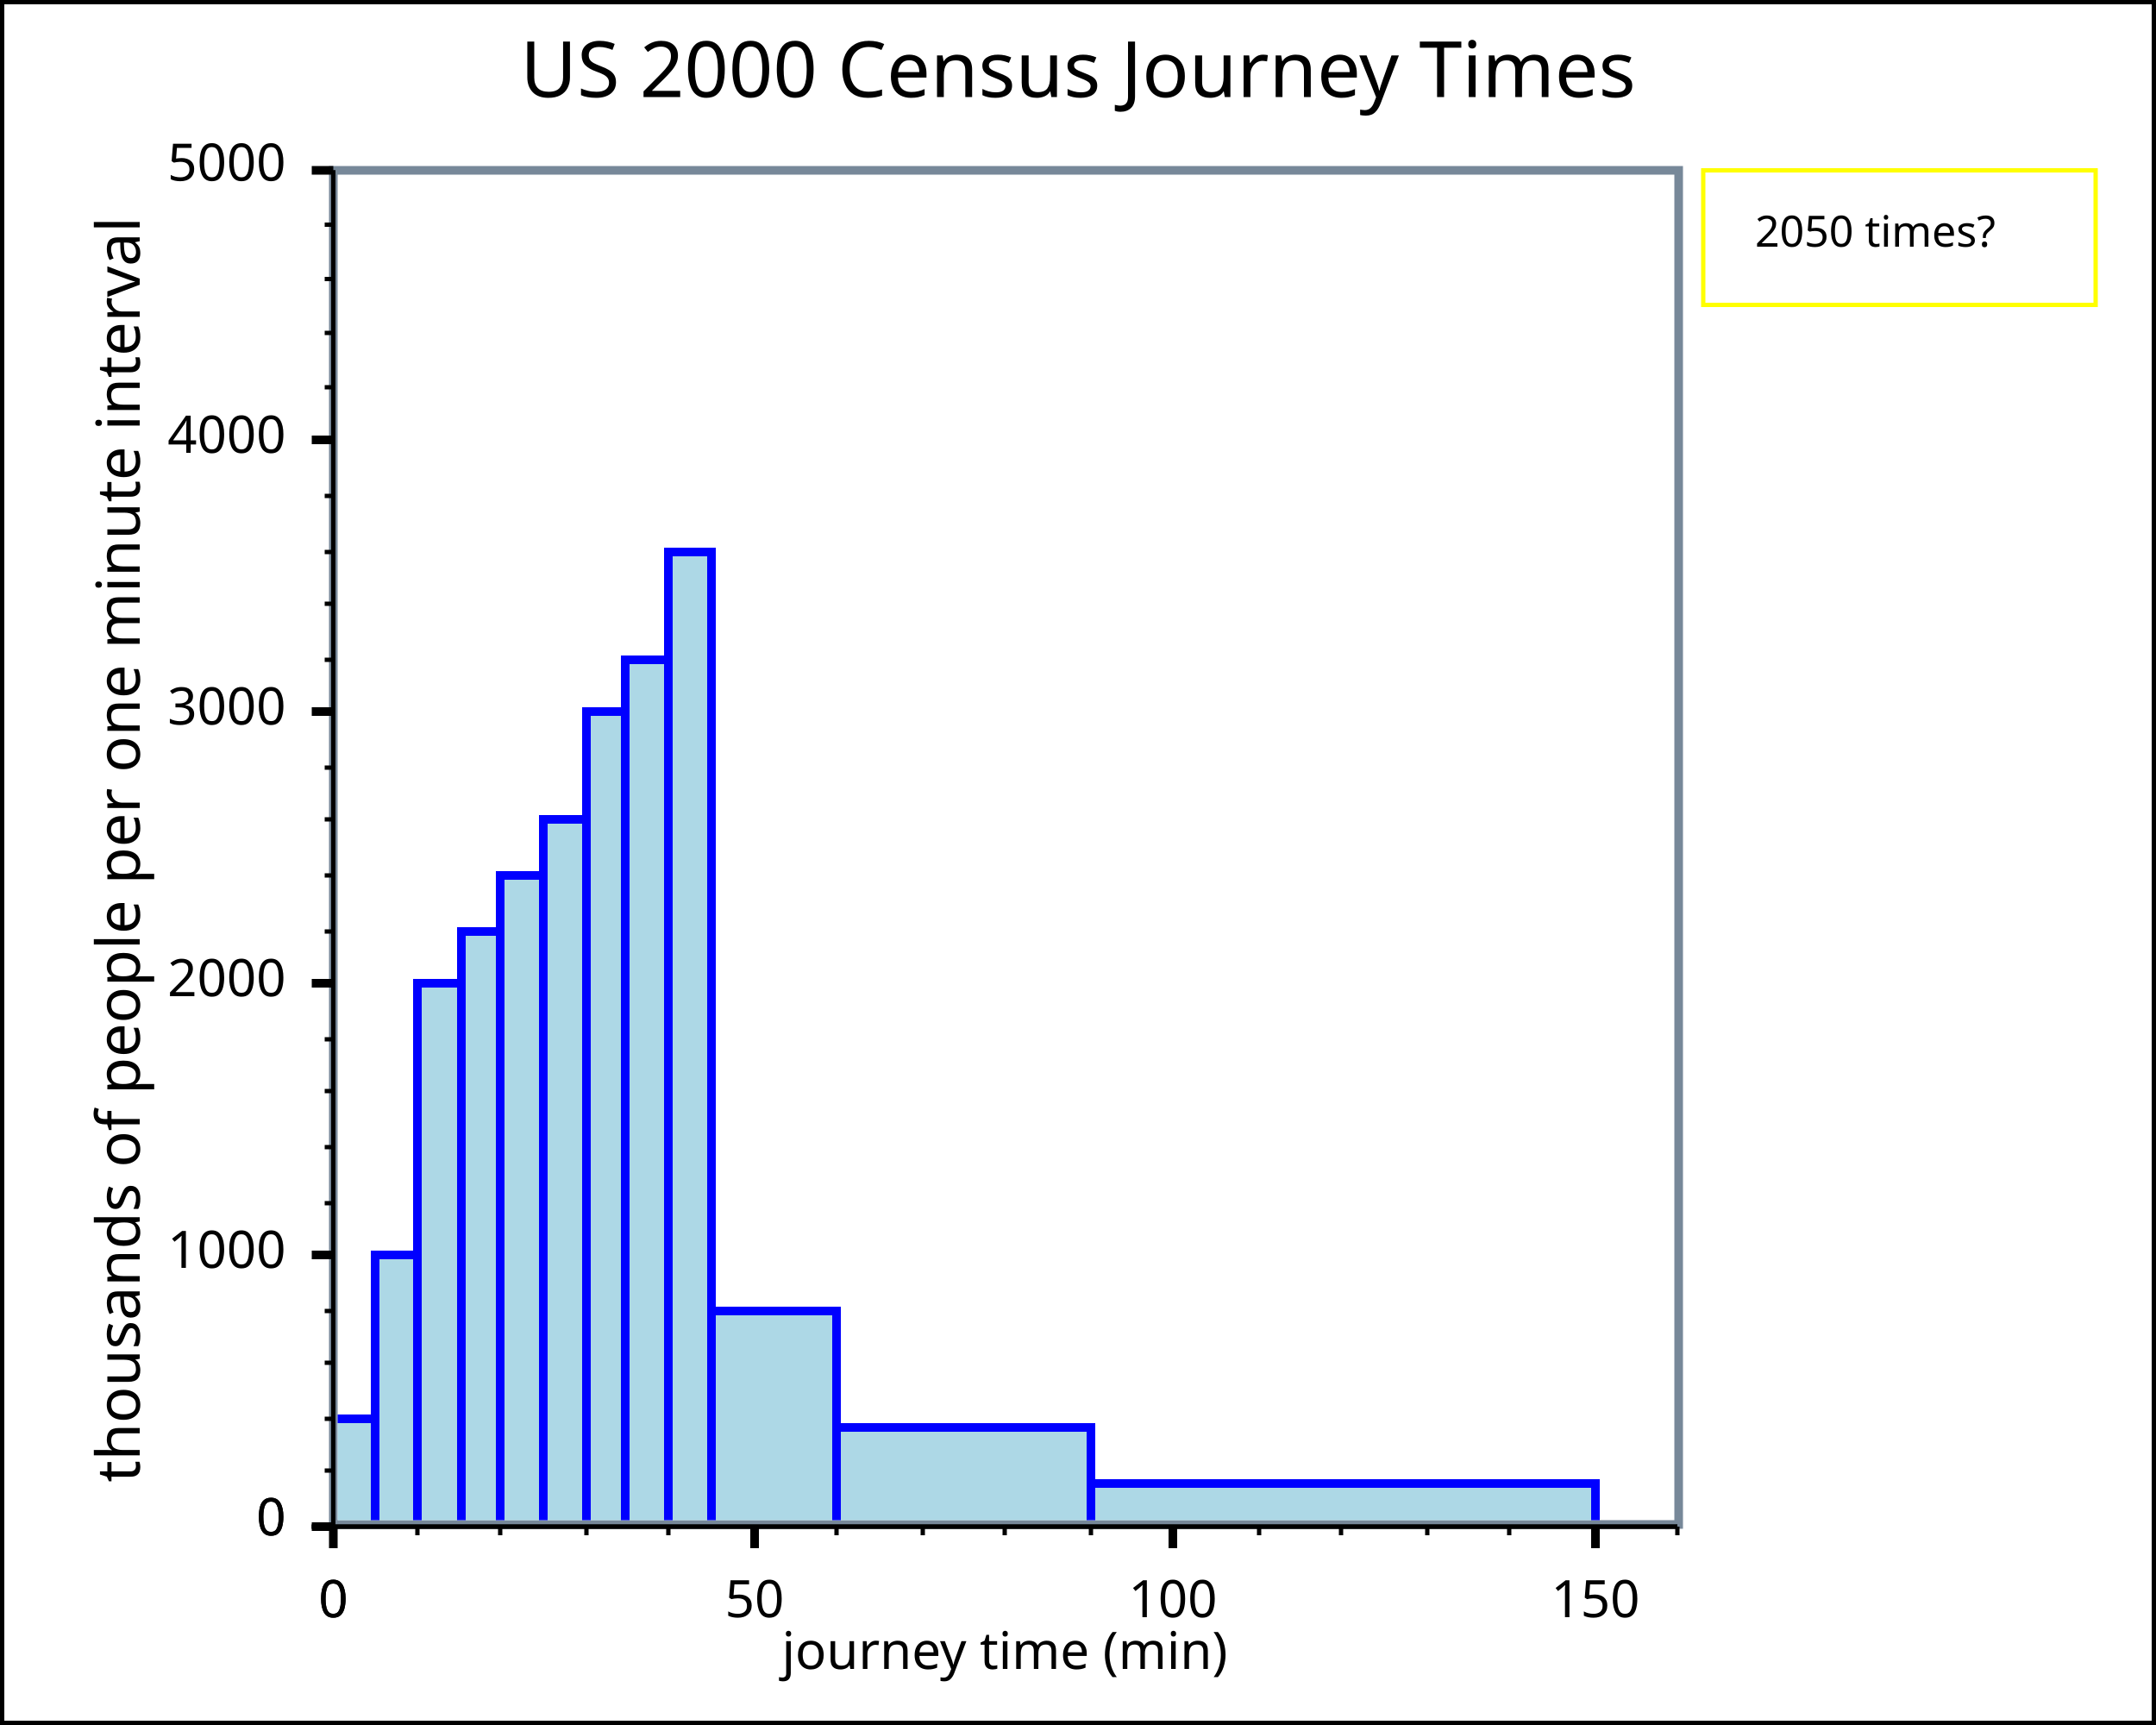
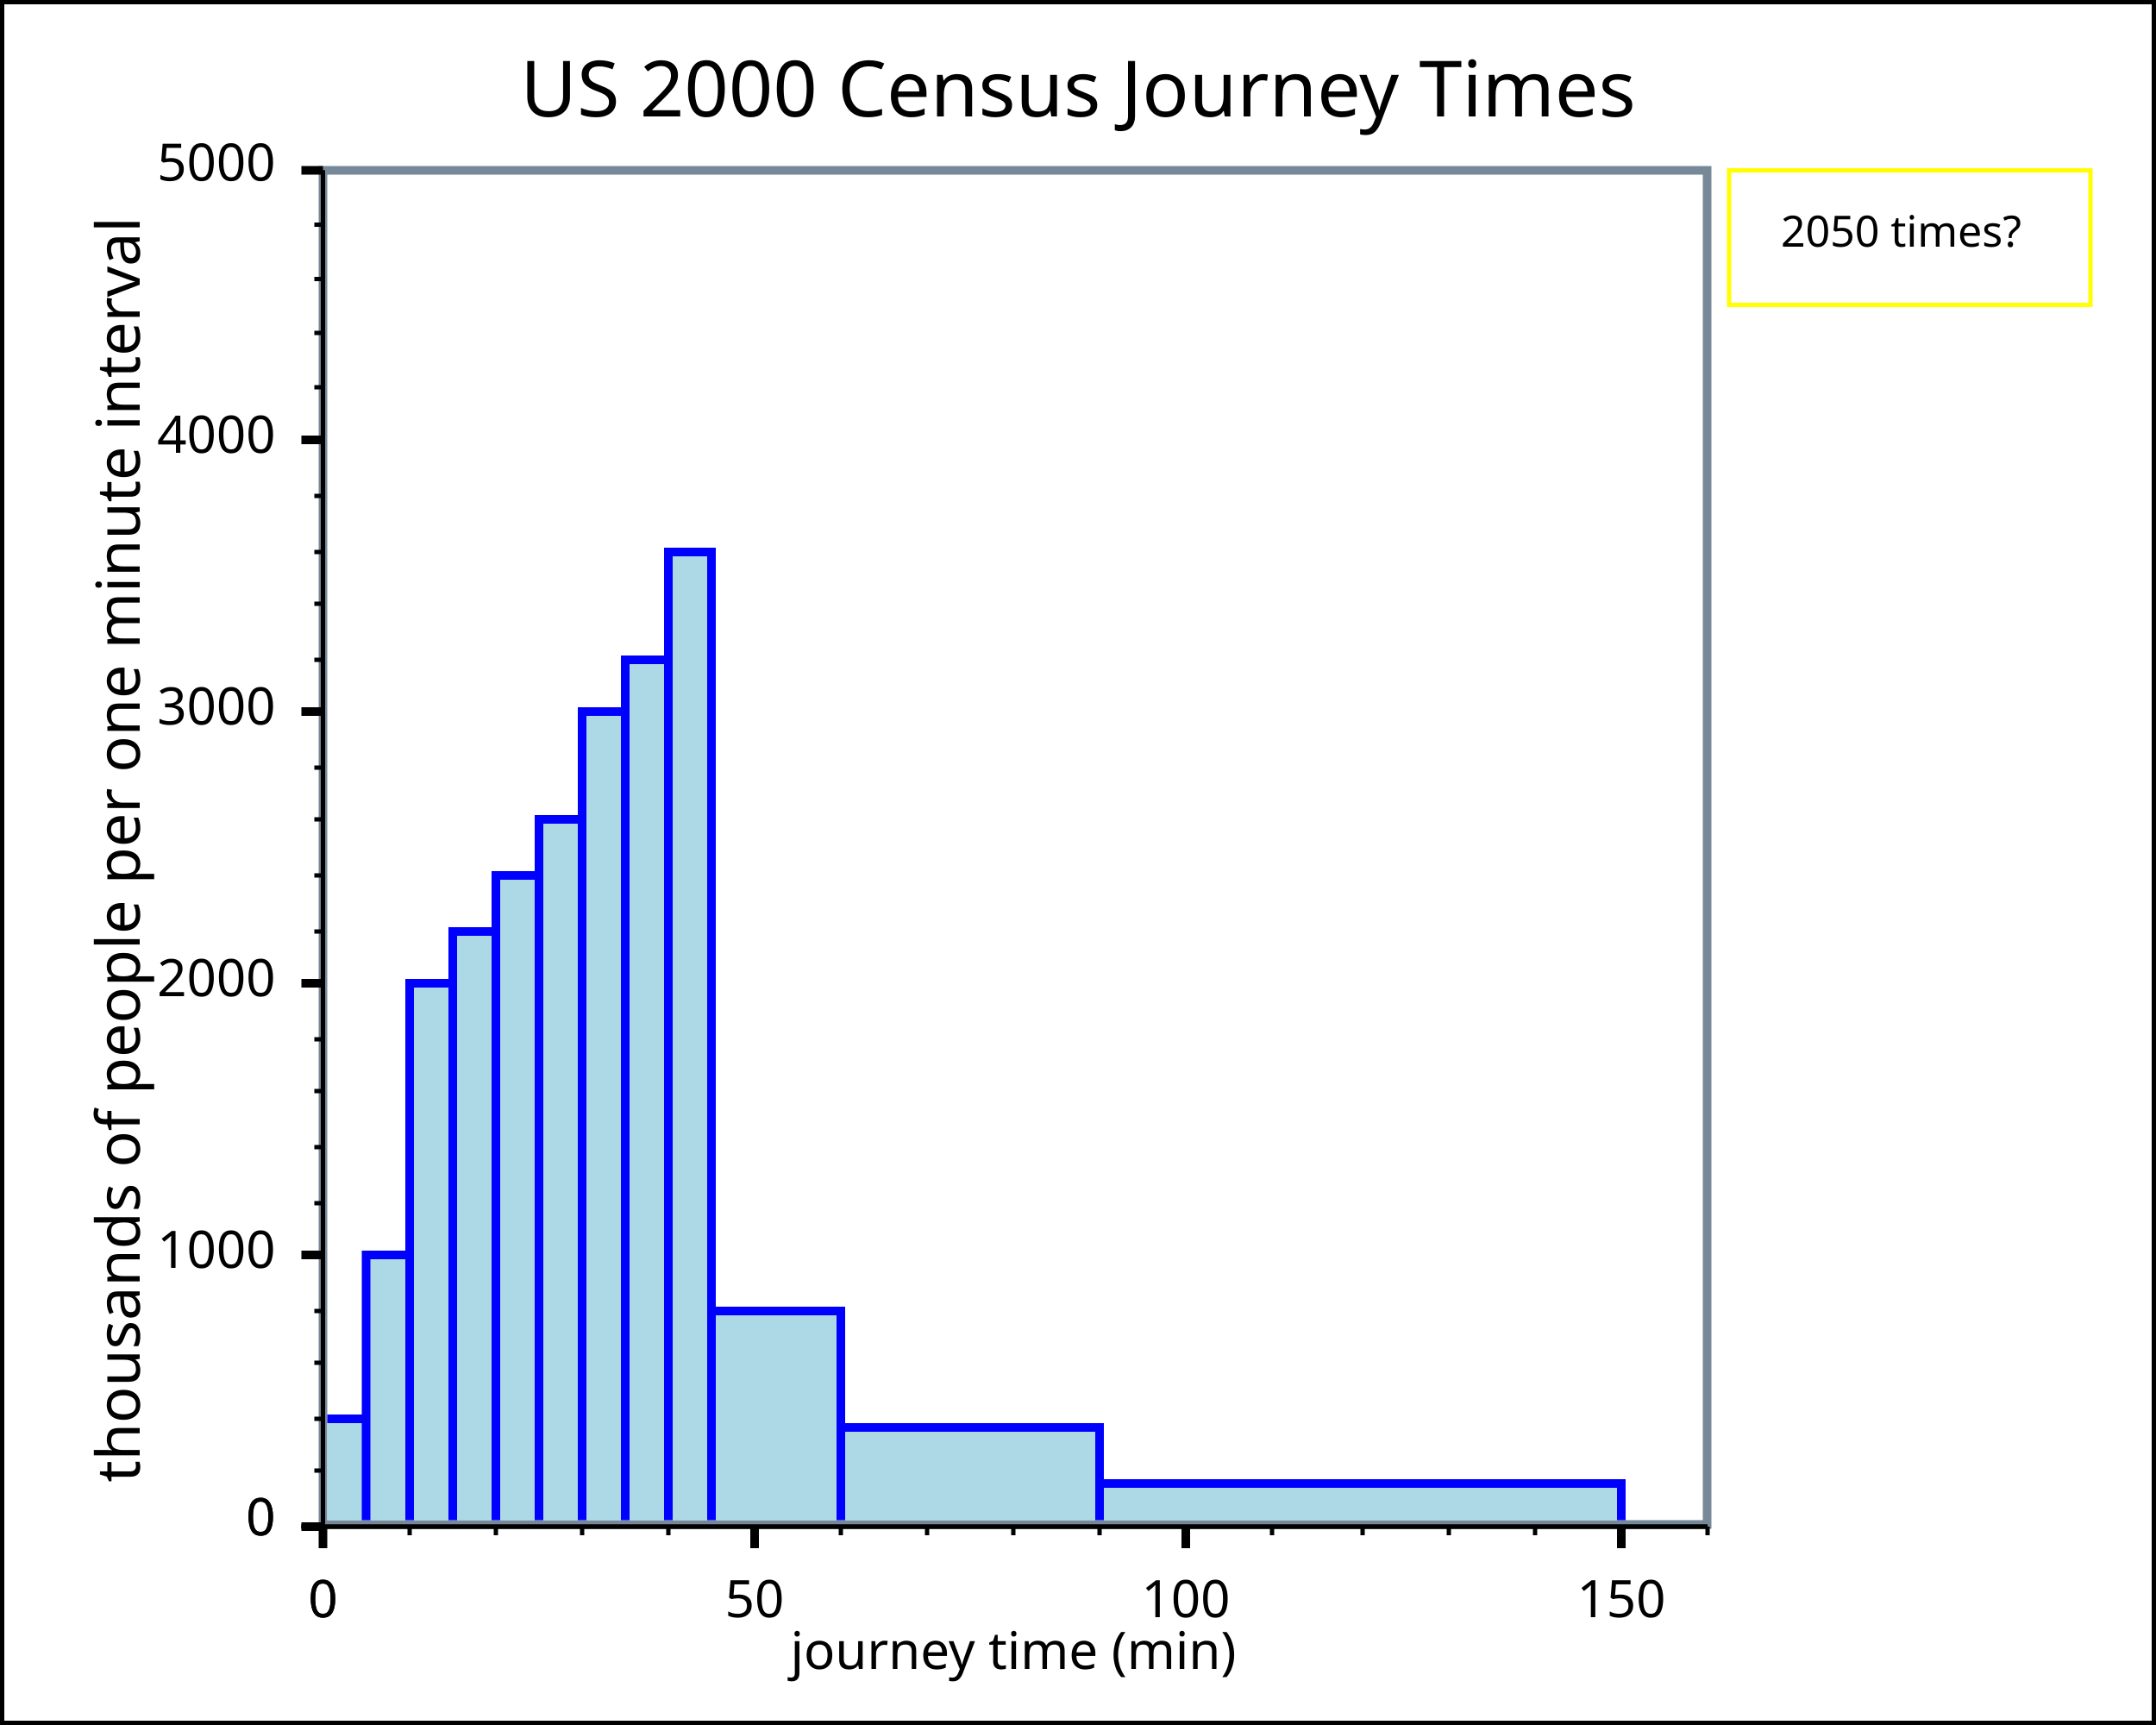
<svg xmlns="http://www.w3.org/2000/svg" width="500" height="400" version="1.1">
  <clipPath id="plot_window">
-     <rect x="78.3" y="40.5" width="310" height="312" />
+     <rect x="75.9" y="40.5" width="319" height="312" />
  </clipPath>
  <g id="imageBackground" stroke="rgb(0,0,0)" fill="rgb(255,255,255)" stroke-width="2">
    <rect x="0" y="0" width="500" height="400" />
  </g>
  <g id="plotBackground" stroke="rgb(119,136,153)" fill="rgb(255,255,255)" stroke-width="2">
-     <rect x="77.3" y="39.5" width="312" height="314" />
+     <rect x="74.9" y="39.5" width="321" height="314" />
  </g>
  <g id="yMinorGrid" stroke="rgb(200,220,255)" stroke-width="0.5" />
  <g id="yMajorGrid" stroke="rgb(200,220,255)" stroke-width="1" />
  <g id="xMinorGrid" stroke="rgb(200,220,255)" stroke-width="0.5" />
  <g id="xMajorGrid" stroke="rgb(200,220,255)" stroke-width="1" />
  <g id="yAxis" stroke="rgb(0,0,0)" stroke-width="1">
-     <line x1="77.3" y1="39.5" x2="77.3" y2="359" />
-     <line x1="77.3" y1="39.5" x2="77.3" y2="354" />
+     <line x1="74.9" y1="39.5" x2="74.9" y2="359" />
+     <line x1="74.9" y1="39.5" x2="74.9" y2="354" />
  </g>
  <g id="xAxis" stroke="rgb(0,0,0)" stroke-width="1">
-     <line x1="72.3" y1="354" x2="389" y2="354" />
-     <line x1="72.3" y1="354" x2="389" y2="354" />
+     <line x1="69.9" y1="354" x2="396" y2="354" />
+     <line x1="69.9" y1="354" x2="396" y2="354" />
  </g>
  <g id="yMinorTicks" stroke="rgb(0,0,0)" stroke-width="1">
-     <path d="M75.3,341 L77.3,341 M75.3,329 L77.3,329 M75.3,316 L77.3,316 M75.3,304 L77.3,304 M75.3,279 L77.3,279 M75.3,266 L77.3,266 M75.3,253 L77.3,253 M75.3,241 L77.3,241 M75.3,216 L77.3,216 M75.3,203 L77.3,203 M75.3,190 L77.3,190 M75.3,178 L77.3,178 M75.3,153 L77.3,153 M75.3,140 L77.3,140 M75.3,128 L77.3,128 M75.3,115 L77.3,115 M75.3,89.8 L77.3,89.8 M75.3,77.2 L77.3,77.2 M75.3,64.7 L77.3,64.7 M75.3,52.1 L77.3,52.1 M75.3,354 L77.3,354 " fill="none" />
+     <path d="M72.9,341 L74.9,341 M72.9,329 L74.9,329 M72.9,316 L74.9,316 M72.9,304 L74.9,304 M72.9,279 L74.9,279 M72.9,266 L74.9,266 M72.9,253 L74.9,253 M72.9,241 L74.9,241 M72.9,216 L74.9,216 M72.9,203 L74.9,203 M72.9,190 L74.9,190 M72.9,178 L74.9,178 M72.9,153 L74.9,153 M72.9,140 L74.9,140 M72.9,128 L74.9,128 M72.9,115 L74.9,115 M72.9,89.8 L74.9,89.8 M72.9,77.2 L74.9,77.2 M72.9,64.7 L74.9,64.7 M72.9,52.1 L74.9,52.1 M72.9,354 L74.9,354 " fill="none" />
  </g>
  <g id="xMinorTicks" stroke="rgb(0,0,0)" stroke-width="1">
-     <path d="M96.8,354 L96.8,356 M116,354 L116,356 M136,354 L136,356 M155,354 L155,356 M194,354 L194,356 M214,354 L214,356 M233,354 L233,356 M253,354 L253,356 M292,354 L292,356 M311,354 L311,356 M331,354 L331,356 M350,354 L350,356 M389,354 L389,356 " fill="none" />
+     <path d="M95,354 L95,356 M115,354 L115,356 M135,354 L135,356 M155,354 L155,356 M195,354 L195,356 M215,354 L215,356 M235,354 L235,356 M255,354 L255,356 M295,354 L295,356 M316,354 L316,356 M336,354 L336,356 M356,354 L356,356 M396,354 L396,356 " fill="none" />
  </g>
  <g id="yMajorTicks" stroke="rgb(0,0,0)" stroke-width="2">
-     <path d="M72.3,354 L77.3,354 M72.3,291 L77.3,291 M72.3,228 L77.3,228 M72.3,165 L77.3,165 M72.3,102 L77.3,102 M72.3,39.5 L77.3,39.5 M72.3,354 L77.3,354 " fill="none" />
+     <path d="M69.9,354 L74.9,354 M69.9,291 L74.9,291 M69.9,228 L74.9,228 M69.9,165 L74.9,165 M69.9,102 L74.9,102 M69.9,39.5 L74.9,39.5 M69.9,354 L74.9,354 " fill="none" />
  </g>
  <g id="xMajorTicks" stroke="rgb(0,0,0)" stroke-width="2">
-     <path d="M77.3,354 L77.3,359 M175,354 L175,359 M272,354 L272,359 M370,354 L370,359 M77.3,354 L77.3,359 " fill="none" />
+     <path d="M74.9,354 L74.9,359 M175,354 L175,359 M275,354 L275,359 M376,354 L376,359 M74.9,354 L74.9,359 " fill="none" />
  </g>
  <g id="xTicksValues">
-     <text x="77.3" y="375" text-anchor="middle" font-size="12" font-family="Lucida Sans Unicode">0</text>
+     <text x="74.9" y="375" text-anchor="middle" font-size="12" font-family="Lucida Sans Unicode">0</text>
    <text x="175" y="375" text-anchor="middle" font-size="12" font-family="Lucida Sans Unicode">50</text>
-     <text x="272" y="375" text-anchor="middle" font-size="12" font-family="Lucida Sans Unicode">100</text>
-     <text x="370" y="375" text-anchor="middle" font-size="12" font-family="Lucida Sans Unicode">150</text>
-     <text x="77.3" y="375" text-anchor="middle" font-size="12" font-family="Lucida Sans Unicode">0</text>
+     <text x="275" y="375" text-anchor="middle" font-size="12" font-family="Lucida Sans Unicode">100</text>
+     <text x="376" y="375" text-anchor="middle" font-size="12" font-family="Lucida Sans Unicode">150</text>
+     <text x="74.9" y="375" text-anchor="middle" font-size="12" font-family="Lucida Sans Unicode">0</text>
  </g>
  <g id="yTicksValues">
-     <text x="66.3" y="356" text-anchor="end" font-size="12" font-family="Lucida Sans Unicode">0</text>
-     <text x="66.3" y="294" text-anchor="end" font-size="12" font-family="Lucida Sans Unicode">1000</text>
-     <text x="66.3" y="231" text-anchor="end" font-size="12" font-family="Lucida Sans Unicode">2000</text>
-     <text x="66.3" y="168" text-anchor="end" font-size="12" font-family="Lucida Sans Unicode">3000</text>
-     <text x="66.3" y="105" text-anchor="end" font-size="12" font-family="Lucida Sans Unicode">4000</text>
-     <text x="66.3" y="41.9" text-anchor="end" font-size="12" font-family="Lucida Sans Unicode">5000</text>
-     <text x="66.3" y="356" text-anchor="end" font-size="12" font-family="Lucida Sans Unicode">0</text>
+     <text x="63.9" y="356" text-anchor="end" font-size="12" font-family="Lucida Sans Unicode">0</text>
+     <text x="63.9" y="294" text-anchor="end" font-size="12" font-family="Lucida Sans Unicode">1000</text>
+     <text x="63.9" y="231" text-anchor="end" font-size="12" font-family="Lucida Sans Unicode">2000</text>
+     <text x="63.9" y="168" text-anchor="end" font-size="12" font-family="Lucida Sans Unicode">3000</text>
+     <text x="63.9" y="105" text-anchor="end" font-size="12" font-family="Lucida Sans Unicode">4000</text>
+     <text x="63.9" y="41.9" text-anchor="end" font-size="12" font-family="Lucida Sans Unicode">5000</text>
+     <text x="63.9" y="356" text-anchor="end" font-size="12" font-family="Lucida Sans Unicode">0</text>
  </g>
  <g id="yLabel">
    <text x="32.4" y="197" text-anchor="middle" transform="rotate(-90 32.4 197 )" font-size="14" font-family="Lucida Sans Unicode">thousands of people per one minute interval</text>
  </g>
  <g id="xLabel">
-     <text x="233" y="387" text-anchor="middle" font-size="12" font-family="Lucida Sans Unicode">journey time (min)</text>
+     <text x="235" y="387" text-anchor="middle" font-size="12" font-family="Lucida Sans Unicode">journey time (min)</text>
  </g>
  <g id="plotPoints" clip-path="url(#plot_window)">
    <g stroke="rgb(0,0,255)" fill="rgb(173,216,230)" stroke-width="2">
-       <path d="M77.3,354 L77.3,329 L87,329 L87,354 ZM87,354 L87,291 L96.8,291 L96.8,354 ZM96.8,354 L96.8,228 L107,228 L107,354 ZM107,354 L107,216 L116,216 L116,354 ZM116,354 L116,203 L126,203 L126,354 ZM126,354 L126,190 L136,190 L136,354 ZM136,354 L136,165 L145,165 L145,354 ZM145,354 L145,153 L155,153 L155,354 ZM155,354 L155,128 L165,128 L165,354 ZM165,354 L165,304 L194,304 L194,354 ZM194,354 L194,331 L253,331 L253,354 ZM253,354 L253,344 L370,344 L370,354 Z" fill="rgb(173,216,230)" />
+       <path d="M74.9,354 L74.9,329 L84.9,329 L84.9,354 ZM84.9,354 L84.9,291 L95,291 L95,354 ZM95,354 L95,228 L105,228 L105,354 ZM105,354 L105,216 L115,216 L115,354 ZM115,354 L115,203 L125,203 L125,354 ZM125,354 L125,190 L135,190 L135,354 ZM135,354 L135,165 L145,165 L145,354 ZM145,354 L145,153 L155,153 L155,354 ZM155,354 L155,128 L165,128 L165,354 ZM165,354 L165,304 L195,304 L195,354 ZM195,354 L195,331 L255,331 L255,354 ZM255,354 L255,344 L376,344 L376,354 Z" fill="rgb(173,216,230)" />
    </g>
  </g>
  <g id="legendBackground" stroke="rgb(255,255,0)" fill="rgb(255,255,255)" stroke-width="1">
-     <rect x="395" y="39.5" width="91" height="31.2" />
+     <rect x="401" y="39.5" width="83.8" height="31.2" />
  </g>
  <g id="legendPoints" />
  <g id="legendText">
-     <text x="407" y="57.2" font-size="10" font-family="Lucida Sans Unicode" font-weight="normal">2050 times? </text>
+     <text x="413" y="57.2" font-size="10" font-family="Lucida Sans Unicode" font-weight="normal">2050 times? </text>
  </g>
  <g id="title">
-     <text x="250" y="22.5" text-anchor="middle" font-size="18" font-family="Lucida Sans Unicode" font-weight="normal">US 2000 Census Journey Times</text>
+     <text x="250" y="27" text-anchor="middle" font-size="18" font-family="Lucida Sans Unicode" font-weight="normal">US 2000 Census Journey Times</text>
  </g>
</svg>
